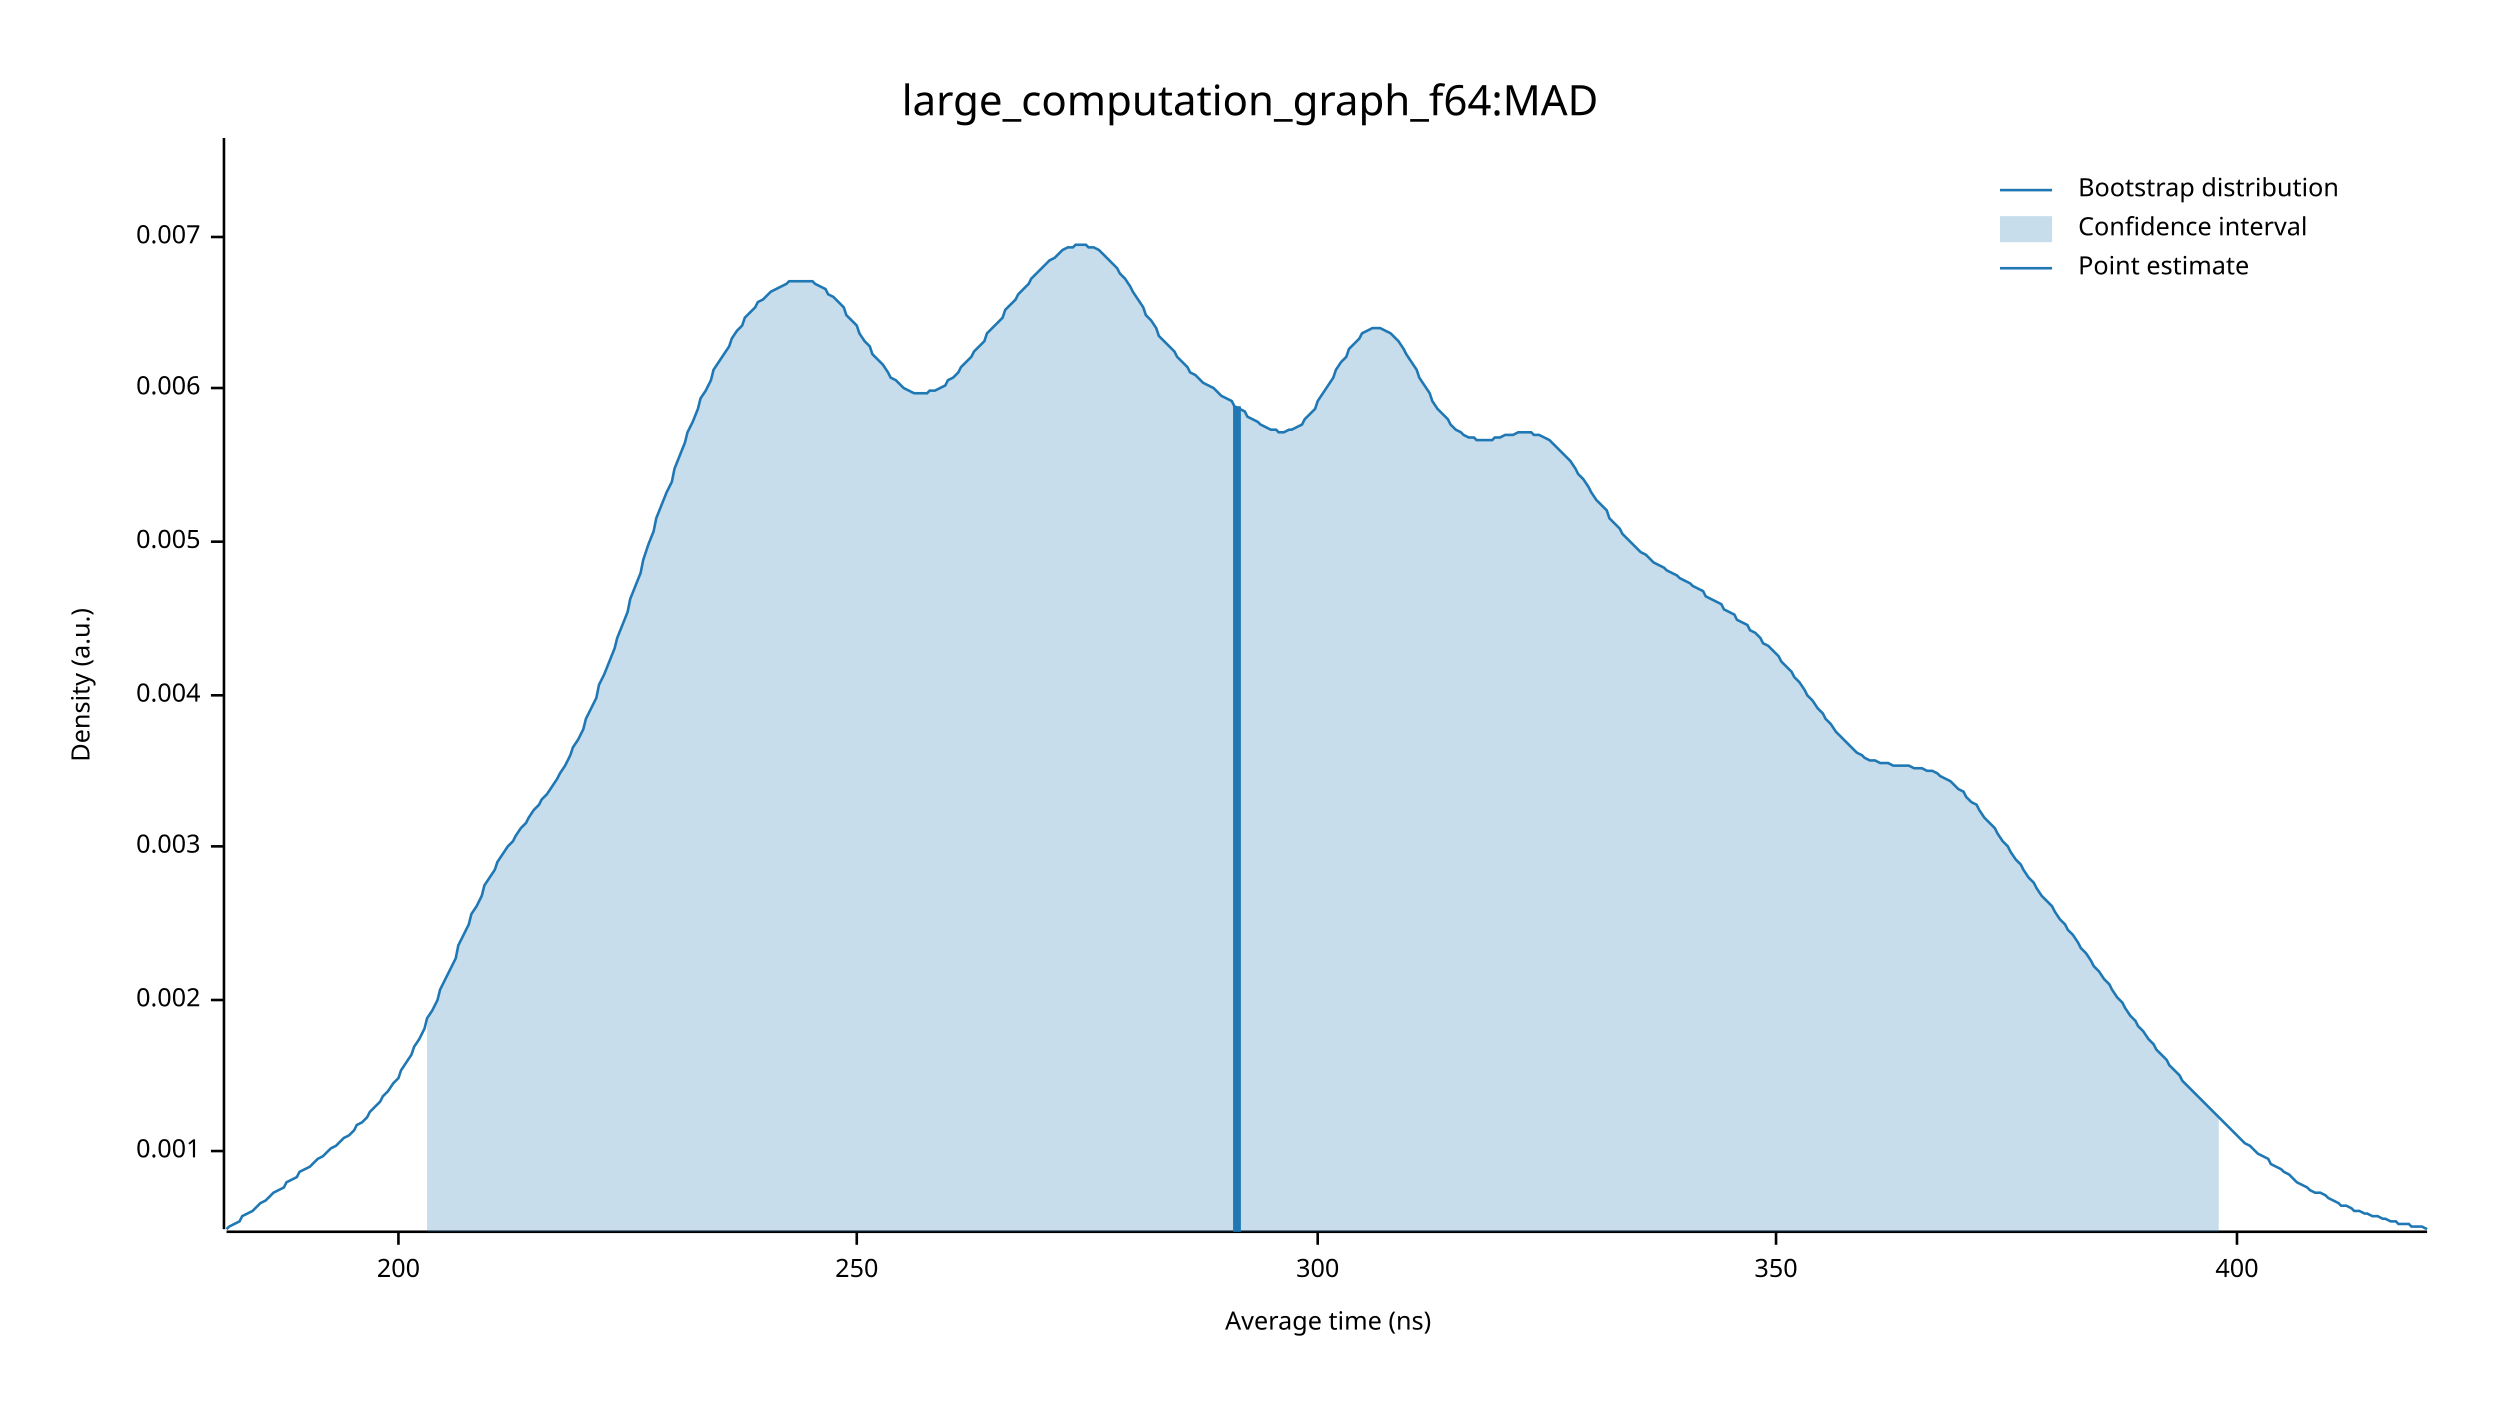
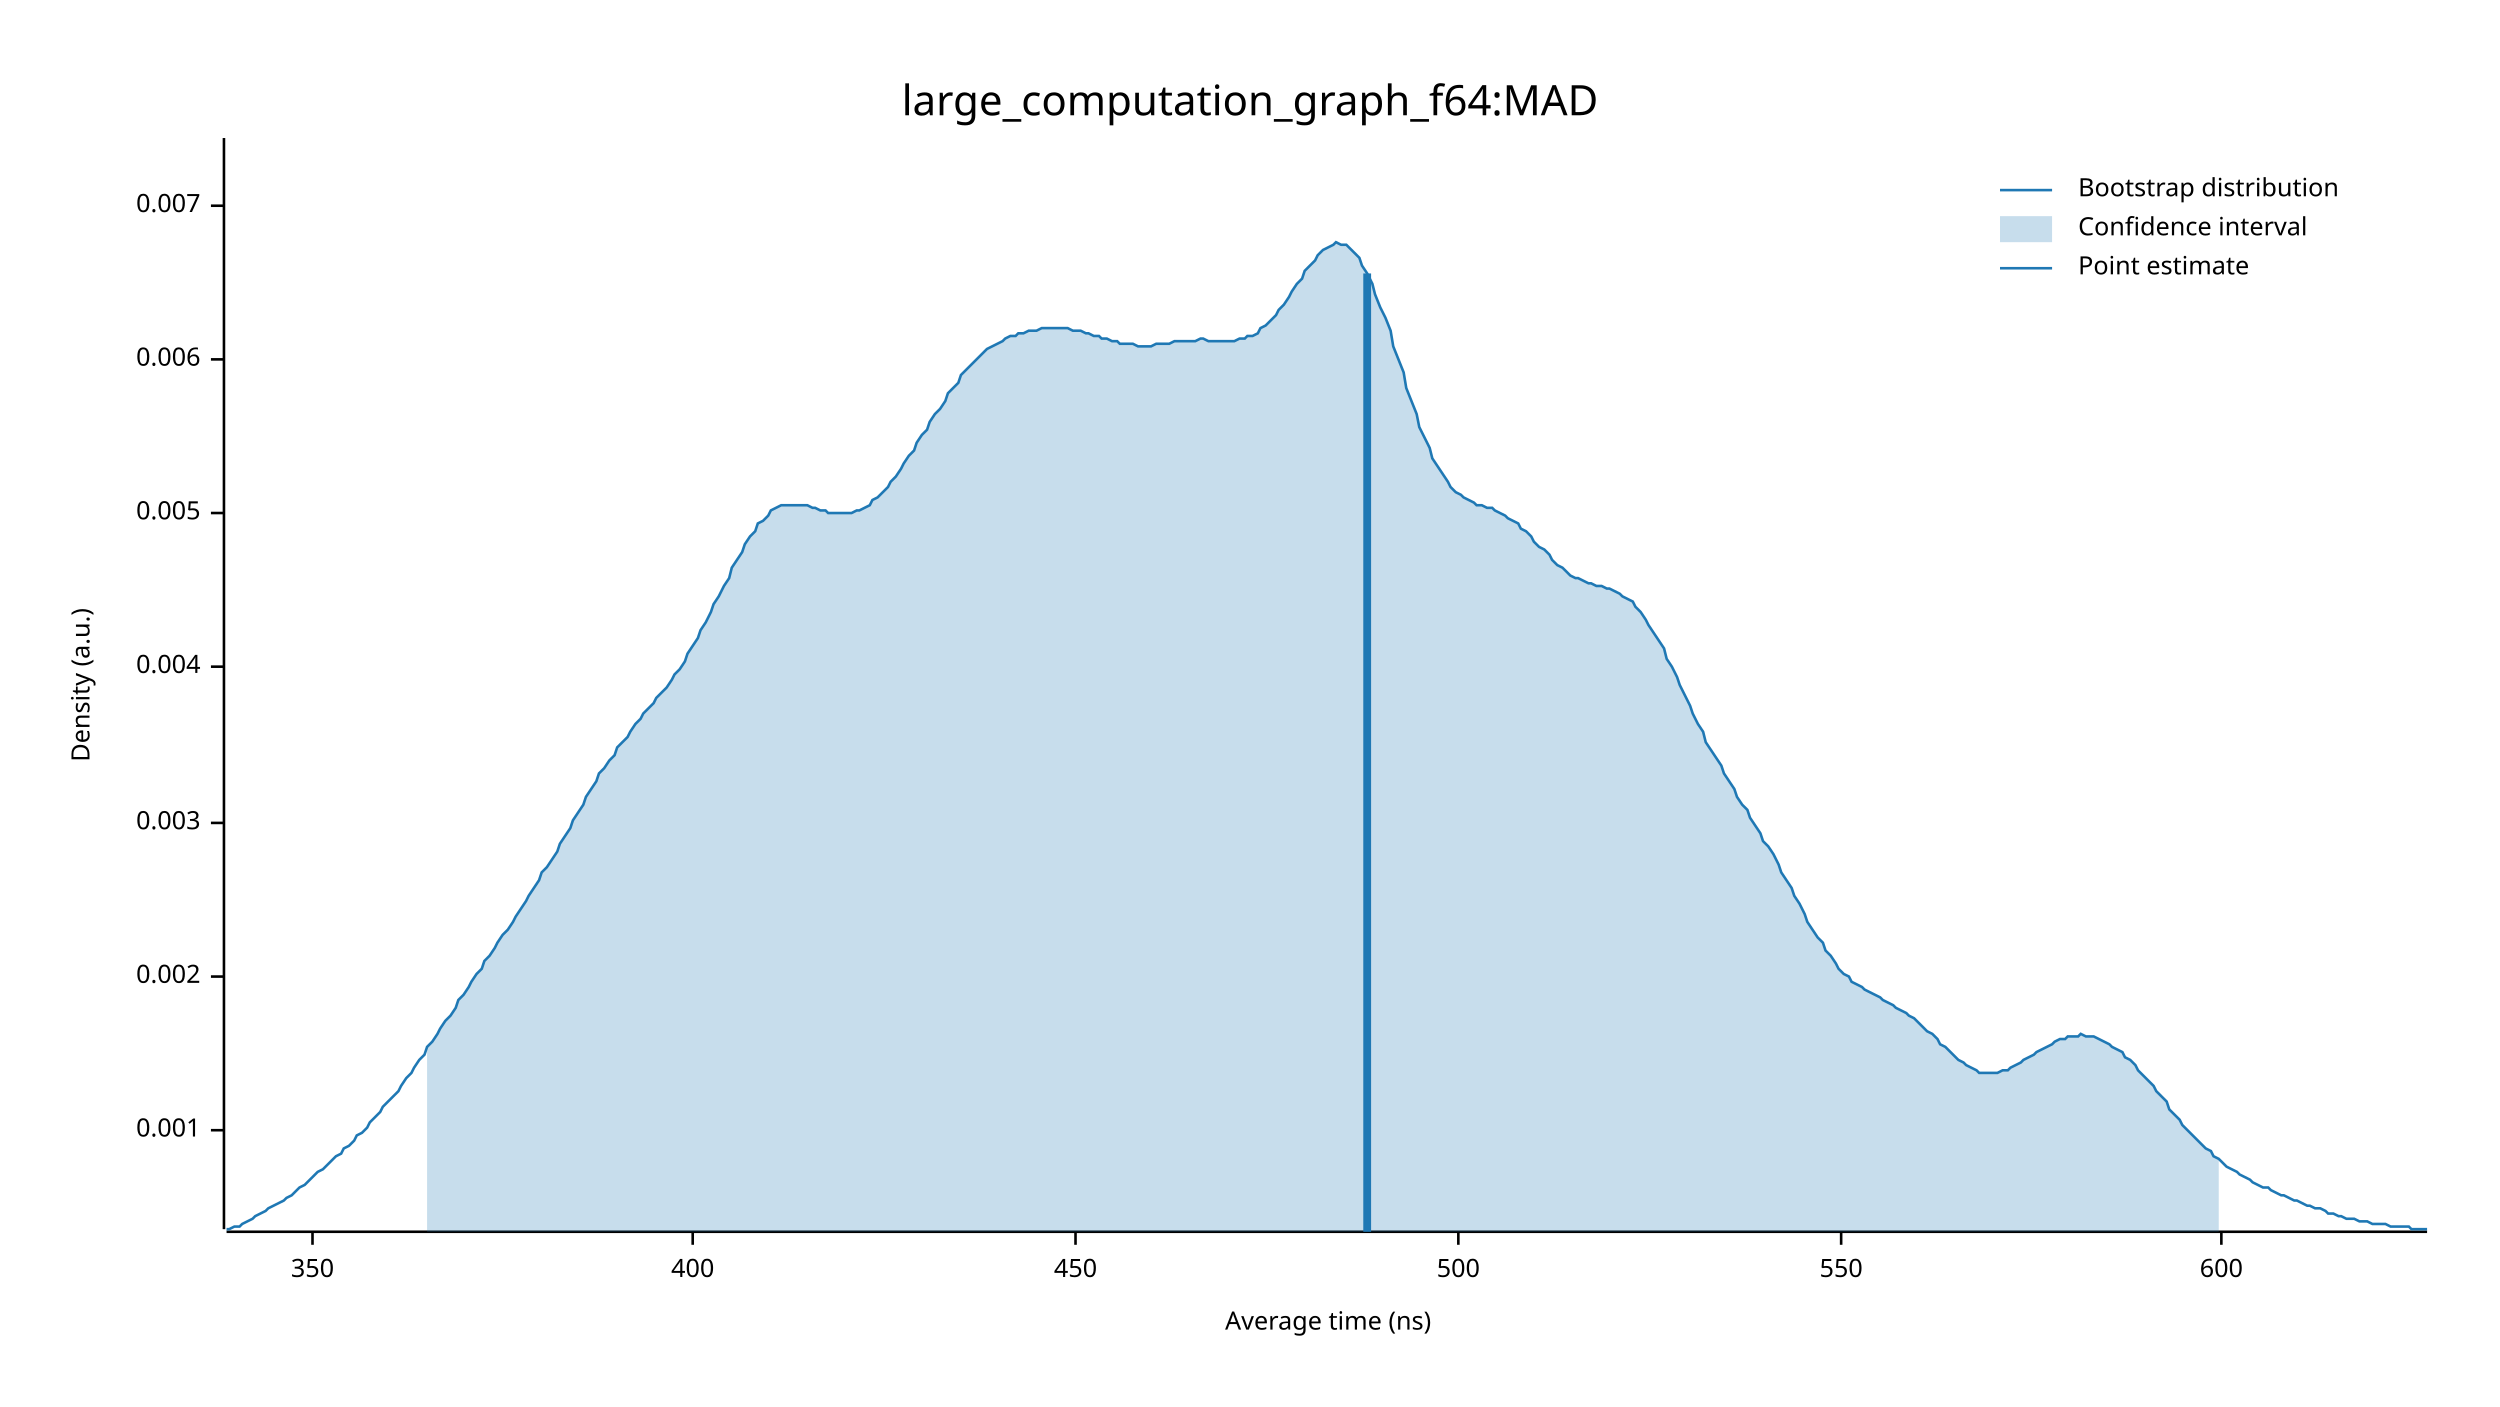
<svg xmlns="http://www.w3.org/2000/svg" width="960" height="540" viewBox="0 0 960 540">
  <text x="480" y="32" dy="0.76em" text-anchor="middle" font-family="sans-serif" font-size="16.129" opacity="1" fill="#000000">
large_computation_graph_f64:MAD
</text>
  <text x="27" y="263" dy="0.76em" text-anchor="middle" font-family="sans-serif" font-size="9.677" opacity="1" fill="#000000" transform="rotate(270, 27, 263)">
Density (a.u.)
</text>
  <text x="510" y="513" dy="-0.5ex" text-anchor="middle" font-family="sans-serif" font-size="9.677" opacity="1" fill="#000000">
Average time (ns)
</text>
  <polyline fill="none" opacity="1" stroke="#000000" stroke-width="1" points="86,53 86,472 " />
-   <text x="77" y="442" dy="0.5ex" text-anchor="end" font-family="sans-serif" font-size="9.677" opacity="1" fill="#000000">
+   <text x="77" y="434" dy="0.5ex" text-anchor="end" font-family="sans-serif" font-size="9.677" opacity="1" fill="#000000">
0.001
</text>
-   <polyline fill="none" opacity="1" stroke="#000000" stroke-width="1" points="81,442 86,442 " />
-   <text x="77" y="384" dy="0.5ex" text-anchor="end" font-family="sans-serif" font-size="9.677" opacity="1" fill="#000000">
+   <polyline fill="none" opacity="1" stroke="#000000" stroke-width="1" points="81,434 86,434 " />
+   <text x="77" y="375" dy="0.5ex" text-anchor="end" font-family="sans-serif" font-size="9.677" opacity="1" fill="#000000">
0.002
</text>
-   <polyline fill="none" opacity="1" stroke="#000000" stroke-width="1" points="81,384 86,384 " />
-   <text x="77" y="325" dy="0.5ex" text-anchor="end" font-family="sans-serif" font-size="9.677" opacity="1" fill="#000000">
+   <polyline fill="none" opacity="1" stroke="#000000" stroke-width="1" points="81,375 86,375 " />
+   <text x="77" y="316" dy="0.5ex" text-anchor="end" font-family="sans-serif" font-size="9.677" opacity="1" fill="#000000">
0.003
</text>
-   <polyline fill="none" opacity="1" stroke="#000000" stroke-width="1" points="81,325 86,325 " />
-   <text x="77" y="267" dy="0.5ex" text-anchor="end" font-family="sans-serif" font-size="9.677" opacity="1" fill="#000000">
+   <polyline fill="none" opacity="1" stroke="#000000" stroke-width="1" points="81,316 86,316 " />
+   <text x="77" y="256" dy="0.5ex" text-anchor="end" font-family="sans-serif" font-size="9.677" opacity="1" fill="#000000">
0.004
</text>
-   <polyline fill="none" opacity="1" stroke="#000000" stroke-width="1" points="81,267 86,267 " />
-   <text x="77" y="208" dy="0.5ex" text-anchor="end" font-family="sans-serif" font-size="9.677" opacity="1" fill="#000000">
+   <polyline fill="none" opacity="1" stroke="#000000" stroke-width="1" points="81,256 86,256 " />
+   <text x="77" y="197" dy="0.5ex" text-anchor="end" font-family="sans-serif" font-size="9.677" opacity="1" fill="#000000">
0.005
</text>
-   <polyline fill="none" opacity="1" stroke="#000000" stroke-width="1" points="81,208 86,208 " />
-   <text x="77" y="149" dy="0.5ex" text-anchor="end" font-family="sans-serif" font-size="9.677" opacity="1" fill="#000000">
+   <polyline fill="none" opacity="1" stroke="#000000" stroke-width="1" points="81,197 86,197 " />
+   <text x="77" y="138" dy="0.5ex" text-anchor="end" font-family="sans-serif" font-size="9.677" opacity="1" fill="#000000">
0.006
</text>
-   <polyline fill="none" opacity="1" stroke="#000000" stroke-width="1" points="81,149 86,149 " />
-   <text x="77" y="91" dy="0.5ex" text-anchor="end" font-family="sans-serif" font-size="9.677" opacity="1" fill="#000000">
+   <polyline fill="none" opacity="1" stroke="#000000" stroke-width="1" points="81,138 86,138 " />
+   <text x="77" y="79" dy="0.5ex" text-anchor="end" font-family="sans-serif" font-size="9.677" opacity="1" fill="#000000">
0.007
</text>
-   <polyline fill="none" opacity="1" stroke="#000000" stroke-width="1" points="81,91 86,91 " />
+   <polyline fill="none" opacity="1" stroke="#000000" stroke-width="1" points="81,79 86,79 " />
  <polyline fill="none" opacity="1" stroke="#000000" stroke-width="1" points="87,473 932,473 " />
-   <text x="153" y="483" dy="0.76em" text-anchor="middle" font-family="sans-serif" font-size="9.677" opacity="1" fill="#000000">
- 200
- </text>
-   <polyline fill="none" opacity="1" stroke="#000000" stroke-width="1" points="153,473 153,478 " />
-   <text x="329" y="483" dy="0.76em" text-anchor="middle" font-family="sans-serif" font-size="9.677" opacity="1" fill="#000000">
- 250
- </text>
-   <polyline fill="none" opacity="1" stroke="#000000" stroke-width="1" points="329,473 329,478 " />
-   <text x="506" y="483" dy="0.76em" text-anchor="middle" font-family="sans-serif" font-size="9.677" opacity="1" fill="#000000">
- 300
- </text>
-   <polyline fill="none" opacity="1" stroke="#000000" stroke-width="1" points="506,473 506,478 " />
-   <text x="682" y="483" dy="0.76em" text-anchor="middle" font-family="sans-serif" font-size="9.677" opacity="1" fill="#000000">
+   <text x="120" y="483" dy="0.76em" text-anchor="middle" font-family="sans-serif" font-size="9.677" opacity="1" fill="#000000">
350
</text>
-   <polyline fill="none" opacity="1" stroke="#000000" stroke-width="1" points="682,473 682,478 " />
-   <text x="859" y="483" dy="0.76em" text-anchor="middle" font-family="sans-serif" font-size="9.677" opacity="1" fill="#000000">
+   <polyline fill="none" opacity="1" stroke="#000000" stroke-width="1" points="120,473 120,478 " />
+   <text x="266" y="483" dy="0.76em" text-anchor="middle" font-family="sans-serif" font-size="9.677" opacity="1" fill="#000000">
400
</text>
-   <polyline fill="none" opacity="1" stroke="#000000" stroke-width="1" points="859,473 859,478 " />
-   <polyline fill="none" opacity="1" stroke="#1F78B4" stroke-width="1" points="87,472 88,471 90,470 92,469 93,467 95,466 97,465 98,464 100,462 102,461 103,460 105,458 107,457 109,456 110,454 112,453 114,452 115,450 117,449 119,448 120,447 122,445 124,444 125,443 127,441 129,440 131,438 132,437 134,436 136,434 137,432 139,431 141,429 142,427 144,425 146,423 147,421 149,419 151,416 153,414 154,411 156,408 158,405 159,402 161,399 163,395 164,391 166,388 168,384 169,380 171,376 173,372 175,368 176,363 178,359 180,355 181,351 183,348 185,344 186,340 188,337 190,334 191,331 193,328 195,325 197,323 198,321 200,318 202,316 203,314 205,311 207,309 208,307 210,305 212,302 214,299 215,297 217,294 219,290 220,287 222,284 224,280 225,276 227,272 229,268 230,263 232,259 234,254 236,249 237,245 239,240 241,235 242,230 244,225 246,220 247,215 249,209 251,204 252,199 254,194 256,189 258,185 259,180 261,175 263,170 264,166 266,162 268,157 269,153 271,150 273,146 274,142 276,139 278,136 280,133 281,130 283,127 285,125 286,122 288,120 290,118 291,116 293,115 295,113 296,112 298,111 300,110 302,109 303,108 305,108 307,108 308,108 310,108 312,108 313,109 315,110 317,111 318,113 320,114 322,116 324,118 325,121 327,123 329,125 330,128 332,131 334,133 335,136 337,138 339,140 341,143 342,145 344,146 346,148 347,149 349,150 351,151 352,151 354,151 356,151 357,150 359,150 361,149 363,148 364,146 366,145 368,143 369,141 371,139 373,137 374,135 376,133 378,131 379,128 381,126 383,124 385,122 386,119 388,117 390,115 391,113 393,111 395,109 396,107 398,105 400,103 401,102 403,100 405,99 407,97 408,96 410,95 412,95 413,94 415,94 417,94 418,95 420,95 422,96 423,97 425,99 427,101 429,103 430,105 432,107 434,110 435,112 437,115 439,118 440,121 442,123 444,126 445,129 447,131 449,133 451,135 452,137 454,139 456,141 457,143 459,144 461,146 462,147 464,148 466,149 468,151 469,152 471,153 473,154 474,156 476,157 478,158 479,160 481,161 483,162 484,163 486,164 488,165 490,165 491,166 493,166 495,165 496,165 498,164 500,163 501,161 503,159 505,157 506,154 508,151 510,148 512,145 513,142 515,139 517,137 518,134 520,132 522,130 523,128 525,127 527,126 528,126 530,126 532,127 534,128 535,129 537,131 539,134 540,136 542,139 544,142 545,145 547,148 549,151 550,154 552,157 554,159 556,161 557,163 559,165 561,166 562,167 564,168 566,168 567,169 569,169 571,169 573,169 574,168 576,168 578,167 579,167 581,167 583,166 584,166 586,166 588,166 589,167 591,167 593,168 595,169 596,170 598,172 600,174 601,175 603,177 605,180 606,182 608,184 610,187 611,189 613,192 615,194 617,196 618,199 620,201 622,203 623,205 625,207 627,209 628,210 630,212 632,213 633,214 635,216 637,217 639,218 640,219 642,220 644,221 645,222 647,223 649,224 650,225 652,226 654,227 655,229 657,230 659,231 661,232 662,234 664,235 666,236 667,238 669,239 671,240 672,242 674,243 676,245 677,247 679,248 681,250 683,252 684,254 686,256 688,258 689,260 691,262 693,265 694,267 696,269 698,272 700,274 701,276 703,278 705,281 706,282 708,284 710,286 711,287 713,289 715,290 716,291 718,292 720,292 722,293 723,293 725,293 727,294 728,294 730,294 732,294 733,294 735,295 737,295 738,295 740,296 742,296 744,297 745,298 747,299 749,300 750,301 752,303 754,304 755,306 757,308 759,309 760,311 762,314 764,316 766,318 767,320 769,323 771,325 772,327 774,330 776,332 777,334 779,337 781,339 782,341 784,344 786,346 788,348 789,350 791,353 793,355 794,357 796,359 798,362 799,364 801,366 803,369 804,371 806,373 808,376 810,378 811,380 813,383 815,385 816,387 818,390 820,392 821,394 823,396 825,399 827,401 828,403 830,405 832,407 833,409 835,411 837,413 838,415 840,417 842,419 843,420 845,422 847,424 849,426 850,427 852,429 854,431 855,432 857,434 859,436 860,437 862,439 864,440 865,441 867,443 869,444 871,445 872,447 874,448 876,449 877,450 879,451 881,453 882,454 884,455 886,456 887,457 889,458 891,458 893,459 894,460 896,461 898,462 899,463 901,463 903,464 904,465 906,465 908,466 909,466 911,467 913,467 915,468 916,468 918,469 920,469 921,470 923,470 925,470 926,471 928,471 930,471 932,472 " />
-   <polygon opacity="0.25" fill="#1F78B4" points="164,391 166,388 168,384 169,380 171,376 173,372 175,368 176,363 178,359 180,355 181,351 183,348 185,344 186,340 188,337 190,334 191,331 193,328 195,325 197,323 198,321 200,318 202,316 203,314 205,311 207,309 208,307 210,305 212,302 214,299 215,297 217,294 219,290 220,287 222,284 224,280 225,276 227,272 229,268 230,263 232,259 234,254 236,249 237,245 239,240 241,235 242,230 244,225 246,220 247,215 249,209 251,204 252,199 254,194 256,189 258,185 259,180 261,175 263,170 264,166 266,162 268,157 269,153 271,150 273,146 274,142 276,139 278,136 280,133 281,130 283,127 285,125 286,122 288,120 290,118 291,116 293,115 295,113 296,112 298,111 300,110 302,109 303,108 305,108 307,108 308,108 310,108 312,108 313,109 315,110 317,111 318,113 320,114 322,116 324,118 325,121 327,123 329,125 330,128 332,131 334,133 335,136 337,138 339,140 341,143 342,145 344,146 346,148 347,149 349,150 351,151 352,151 354,151 356,151 357,150 359,150 361,149 363,148 364,146 366,145 368,143 369,141 371,139 373,137 374,135 376,133 378,131 379,128 381,126 383,124 385,122 386,119 388,117 390,115 391,113 393,111 395,109 396,107 398,105 400,103 401,102 403,100 405,99 407,97 408,96 410,95 412,95 413,94 415,94 417,94 418,95 420,95 422,96 423,97 425,99 427,101 429,103 430,105 432,107 434,110 435,112 437,115 439,118 440,121 442,123 444,126 445,129 447,131 449,133 451,135 452,137 454,139 456,141 457,143 459,144 461,146 462,147 464,148 466,149 468,151 469,152 471,153 473,154 474,156 476,157 478,158 479,160 481,161 483,162 484,163 486,164 488,165 490,165 491,166 493,166 495,165 496,165 498,164 500,163 501,161 503,159 505,157 506,154 508,151 510,148 512,145 513,142 515,139 517,137 518,134 520,132 522,130 523,128 525,127 527,126 528,126 530,126 532,127 534,128 535,129 537,131 539,134 540,136 542,139 544,142 545,145 547,148 549,151 550,154 552,157 554,159 556,161 557,163 559,165 561,166 562,167 564,168 566,168 567,169 569,169 571,169 573,169 574,168 576,168 578,167 579,167 581,167 583,166 584,166 586,166 588,166 589,167 591,167 593,168 595,169 596,170 598,172 600,174 601,175 603,177 605,180 606,182 608,184 610,187 611,189 613,192 615,194 617,196 618,199 620,201 622,203 623,205 625,207 627,209 628,210 630,212 632,213 633,214 635,216 637,217 639,218 640,219 642,220 644,221 645,222 647,223 649,224 650,225 652,226 654,227 655,229 657,230 659,231 661,232 662,234 664,235 666,236 667,238 669,239 671,240 672,242 674,243 676,245 677,247 679,248 681,250 683,252 684,254 686,256 688,258 689,260 691,262 693,265 694,267 696,269 698,272 700,274 701,276 703,278 705,281 706,282 708,284 710,286 711,287 713,289 715,290 716,291 718,292 720,292 722,293 723,293 725,293 727,294 728,294 730,294 732,294 733,294 735,295 737,295 738,295 740,296 742,296 744,297 745,298 747,299 749,300 750,301 752,303 754,304 755,306 757,308 759,309 760,311 762,314 764,316 766,318 767,320 769,323 771,325 772,327 774,330 776,332 777,334 779,337 781,339 782,341 784,344 786,346 788,348 789,350 791,353 793,355 794,357 796,359 798,362 799,364 801,366 803,369 804,371 806,373 808,376 810,378 811,380 813,383 815,385 816,387 818,390 820,392 821,394 823,396 825,399 827,401 828,403 830,405 832,407 833,409 835,411 837,413 838,415 840,417 842,419 843,420 845,422 847,424 849,426 850,427 852,429 852,473 164,473 " />
-   <polyline fill="none" opacity="1" stroke="#1F78B4" stroke-width="3" points="475,473 475,156 " />
+   <polyline fill="none" opacity="1" stroke="#000000" stroke-width="1" points="266,473 266,478 " />
+   <text x="413" y="483" dy="0.76em" text-anchor="middle" font-family="sans-serif" font-size="9.677" opacity="1" fill="#000000">
+ 450
+ </text>
+   <polyline fill="none" opacity="1" stroke="#000000" stroke-width="1" points="413,473 413,478 " />
+   <text x="560" y="483" dy="0.76em" text-anchor="middle" font-family="sans-serif" font-size="9.677" opacity="1" fill="#000000">
+ 500
+ </text>
+   <polyline fill="none" opacity="1" stroke="#000000" stroke-width="1" points="560,473 560,478 " />
+   <text x="707" y="483" dy="0.76em" text-anchor="middle" font-family="sans-serif" font-size="9.677" opacity="1" fill="#000000">
+ 550
+ </text>
+   <polyline fill="none" opacity="1" stroke="#000000" stroke-width="1" points="707,473 707,478 " />
+   <text x="853" y="483" dy="0.76em" text-anchor="middle" font-family="sans-serif" font-size="9.677" opacity="1" fill="#000000">
+ 600
+ </text>
+   <polyline fill="none" opacity="1" stroke="#000000" stroke-width="1" points="853,473 853,478 " />
+   <polyline fill="none" opacity="1" stroke="#1F78B4" stroke-width="1" points="87,472 88,472 90,471 92,471 93,470 95,469 97,468 98,467 100,466 102,465 103,464 105,463 107,462 109,461 110,460 112,459 114,457 115,456 117,455 119,453 120,452 122,450 124,449 125,448 127,446 129,444 131,443 132,441 134,440 136,438 137,436 139,435 141,433 142,431 144,429 146,427 147,425 149,423 151,421 153,419 154,417 156,414 158,412 159,410 161,407 163,405 164,402 166,400 168,397 169,395 171,392 173,390 175,387 176,384 178,382 180,379 181,377 183,374 185,372 186,369 188,367 190,364 191,362 193,359 195,357 197,354 198,352 200,349 202,346 203,344 205,341 207,338 208,335 210,333 212,330 214,327 215,324 217,321 219,318 220,315 222,312 224,309 225,306 227,303 229,300 230,297 232,295 234,292 236,290 237,287 239,285 241,283 242,281 244,278 246,276 247,274 249,272 251,270 252,268 254,266 256,264 258,261 259,259 261,257 263,254 264,251 266,248 268,245 269,242 271,239 273,235 274,232 276,229 278,225 280,222 281,218 283,215 285,212 286,209 288,206 290,204 291,201 293,200 295,198 296,196 298,195 300,194 302,194 303,194 305,194 307,194 308,194 310,194 312,195 313,195 315,196 317,196 318,197 320,197 322,197 324,197 325,197 327,197 329,196 330,196 332,195 334,194 335,192 337,191 339,189 341,187 342,185 344,183 346,180 347,178 349,175 351,173 352,170 354,167 356,165 357,162 359,159 361,157 363,154 364,151 366,149 368,147 369,144 371,142 373,140 374,139 376,137 378,135 379,134 381,133 383,132 385,131 386,130 388,129 390,129 391,128 393,128 395,127 396,127 398,127 400,126 401,126 403,126 405,126 407,126 408,126 410,126 412,127 413,127 415,127 417,128 418,128 420,129 422,129 423,130 425,130 427,131 429,131 430,132 432,132 434,132 435,132 437,133 439,133 440,133 442,133 444,132 445,132 447,132 449,132 451,131 452,131 454,131 456,131 457,131 459,131 461,130 462,130 464,131 466,131 468,131 469,131 471,131 473,131 474,131 476,130 478,130 479,129 481,129 483,128 484,126 486,125 488,123 490,121 491,119 493,117 495,114 496,112 498,109 500,107 501,104 503,102 505,100 506,98 508,96 510,95 512,94 513,93 515,94 517,94 518,95 520,97 522,99 523,102 525,105 527,109 528,113 530,118 532,122 534,127 535,133 537,138 539,143 540,149 542,154 544,159 545,164 547,168 549,172 550,176 552,179 554,182 556,185 557,187 559,189 561,190 562,191 564,192 566,193 567,194 569,194 571,195 573,195 574,196 576,197 578,198 579,199 581,200 583,201 584,203 586,204 588,206 589,208 591,210 593,211 595,213 596,215 598,217 600,218 601,219 603,221 605,222 606,222 608,223 610,224 611,224 613,225 615,225 617,226 618,226 620,227 622,228 623,229 625,230 627,231 628,233 630,235 632,238 633,240 635,243 637,246 639,249 640,253 642,256 644,260 645,263 647,267 649,271 650,274 652,278 654,281 655,285 657,288 659,291 661,294 662,297 664,300 666,303 667,306 669,309 671,311 672,314 674,317 676,320 677,323 679,325 681,328 683,332 684,335 686,338 688,341 689,344 691,347 693,351 694,354 696,357 698,360 700,362 701,365 703,367 705,370 706,372 708,374 710,375 711,377 713,378 715,379 716,380 718,381 720,382 722,383 723,384 725,385 727,386 728,387 730,388 732,389 733,390 735,391 737,393 738,394 740,396 742,397 744,399 745,401 747,402 749,404 750,405 752,407 754,408 755,409 757,410 759,411 760,412 762,412 764,412 766,412 767,412 769,411 771,411 772,410 774,409 776,408 777,407 779,406 781,405 782,404 784,403 786,402 788,401 789,400 791,399 793,399 794,398 796,398 798,398 799,397 801,398 803,398 804,398 806,399 808,400 810,401 811,402 813,403 815,404 816,406 818,407 820,409 821,411 823,413 825,415 827,417 828,419 830,421 832,423 833,426 835,428 837,430 838,432 840,434 842,436 843,437 845,439 847,441 849,442 850,444 852,445 854,447 855,448 857,449 859,450 860,451 862,452 864,453 865,454 867,455 869,456 871,456 872,457 874,458 876,459 877,459 879,460 881,461 882,461 884,462 886,463 887,463 889,464 891,464 893,465 894,466 896,466 898,467 899,467 901,468 903,468 904,468 906,469 908,469 909,469 911,470 913,470 915,470 916,470 918,471 920,471 921,471 923,471 925,471 926,472 928,472 930,472 932,472 " />
+   <polygon opacity="0.25" fill="#1F78B4" points="164,402 166,400 168,397 169,395 171,392 173,390 175,387 176,384 178,382 180,379 181,377 183,374 185,372 186,369 188,367 190,364 191,362 193,359 195,357 197,354 198,352 200,349 202,346 203,344 205,341 207,338 208,335 210,333 212,330 214,327 215,324 217,321 219,318 220,315 222,312 224,309 225,306 227,303 229,300 230,297 232,295 234,292 236,290 237,287 239,285 241,283 242,281 244,278 246,276 247,274 249,272 251,270 252,268 254,266 256,264 258,261 259,259 261,257 263,254 264,251 266,248 268,245 269,242 271,239 273,235 274,232 276,229 278,225 280,222 281,218 283,215 285,212 286,209 288,206 290,204 291,201 293,200 295,198 296,196 298,195 300,194 302,194 303,194 305,194 307,194 308,194 310,194 312,195 313,195 315,196 317,196 318,197 320,197 322,197 324,197 325,197 327,197 329,196 330,196 332,195 334,194 335,192 337,191 339,189 341,187 342,185 344,183 346,180 347,178 349,175 351,173 352,170 354,167 356,165 357,162 359,159 361,157 363,154 364,151 366,149 368,147 369,144 371,142 373,140 374,139 376,137 378,135 379,134 381,133 383,132 385,131 386,130 388,129 390,129 391,128 393,128 395,127 396,127 398,127 400,126 401,126 403,126 405,126 407,126 408,126 410,126 412,127 413,127 415,127 417,128 418,128 420,129 422,129 423,130 425,130 427,131 429,131 430,132 432,132 434,132 435,132 437,133 439,133 440,133 442,133 444,132 445,132 447,132 449,132 451,131 452,131 454,131 456,131 457,131 459,131 461,130 462,130 464,131 466,131 468,131 469,131 471,131 473,131 474,131 476,130 478,130 479,129 481,129 483,128 484,126 486,125 488,123 490,121 491,119 493,117 495,114 496,112 498,109 500,107 501,104 503,102 505,100 506,98 508,96 510,95 512,94 513,93 515,94 517,94 518,95 520,97 522,99 523,102 525,105 527,109 528,113 530,118 532,122 534,127 535,133 537,138 539,143 540,149 542,154 544,159 545,164 547,168 549,172 550,176 552,179 554,182 556,185 557,187 559,189 561,190 562,191 564,192 566,193 567,194 569,194 571,195 573,195 574,196 576,197 578,198 579,199 581,200 583,201 584,203 586,204 588,206 589,208 591,210 593,211 595,213 596,215 598,217 600,218 601,219 603,221 605,222 606,222 608,223 610,224 611,224 613,225 615,225 617,226 618,226 620,227 622,228 623,229 625,230 627,231 628,233 630,235 632,238 633,240 635,243 637,246 639,249 640,253 642,256 644,260 645,263 647,267 649,271 650,274 652,278 654,281 655,285 657,288 659,291 661,294 662,297 664,300 666,303 667,306 669,309 671,311 672,314 674,317 676,320 677,323 679,325 681,328 683,332 684,335 686,338 688,341 689,344 691,347 693,351 694,354 696,357 698,360 700,362 701,365 703,367 705,370 706,372 708,374 710,375 711,377 713,378 715,379 716,380 718,381 720,382 722,383 723,384 725,385 727,386 728,387 730,388 732,389 733,390 735,391 737,393 738,394 740,396 742,397 744,399 745,401 747,402 749,404 750,405 752,407 754,408 755,409 757,410 759,411 760,412 762,412 764,412 766,412 767,412 769,411 771,411 772,410 774,409 776,408 777,407 779,406 781,405 782,404 784,403 786,402 788,401 789,400 791,399 793,399 794,398 796,398 798,398 799,397 801,398 803,398 804,398 806,399 808,400 810,401 811,402 813,403 815,404 816,406 818,407 820,409 821,411 823,413 825,415 827,417 828,419 830,421 832,423 833,426 835,428 837,430 838,432 840,434 842,436 843,437 845,439 847,441 849,442 850,444 852,445 852,473 164,473 " />
+   <polyline fill="none" opacity="1" stroke="#1F78B4" stroke-width="3" points="525,473 525,105 " />
  <text x="798" y="68" dy="0.76em" text-anchor="start" font-family="sans-serif" font-size="9.677" opacity="1" fill="#000000">
Bootstrap distribution
</text>
  <text x="798" y="83" dy="0.76em" text-anchor="start" font-family="sans-serif" font-size="9.677" opacity="1" fill="#000000">
Confidence interval
</text>
  <text x="798" y="98" dy="0.76em" text-anchor="start" font-family="sans-serif" font-size="9.677" opacity="1" fill="#000000">
Point estimate
</text>
  <polyline fill="none" opacity="1" stroke="#1F78B4" stroke-width="1" points="768,73 788,73 " />
  <rect x="768" y="83" width="20" height="10" opacity="0.25" fill="#1F78B4" stroke="none" />
  <polyline fill="none" opacity="1" stroke="#1F78B4" stroke-width="1" points="768,103 788,103 " />
</svg>
